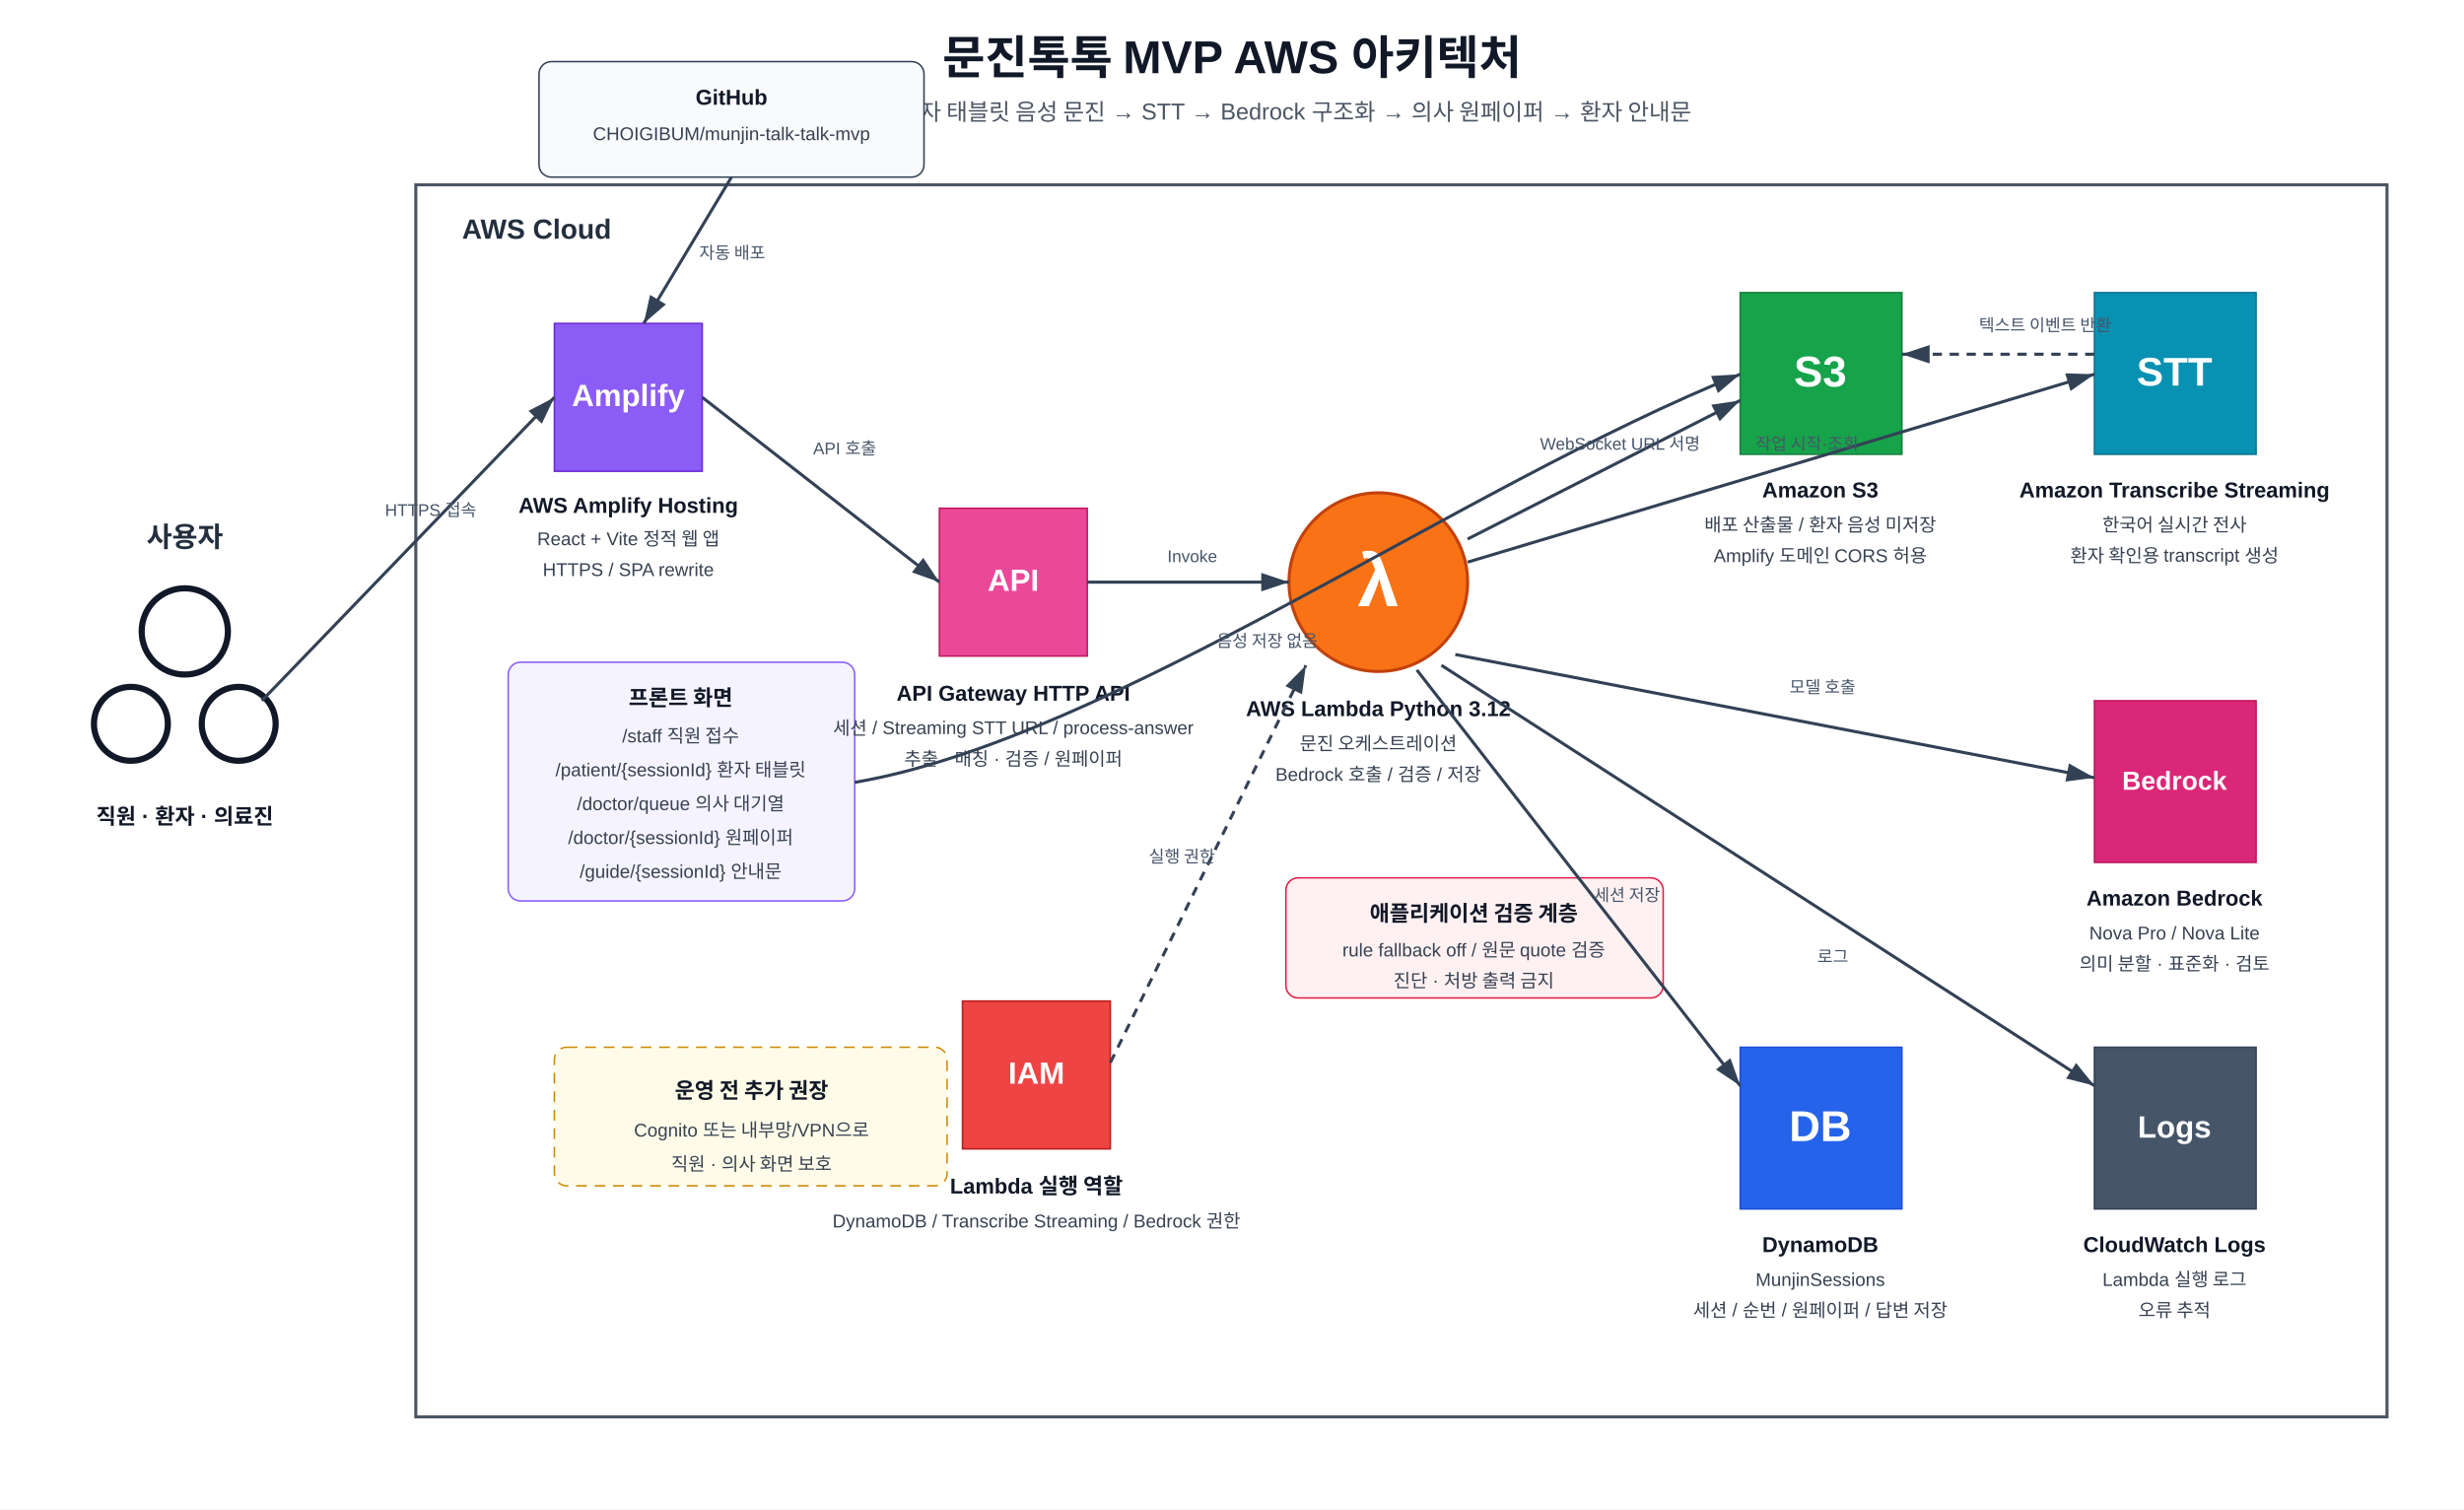
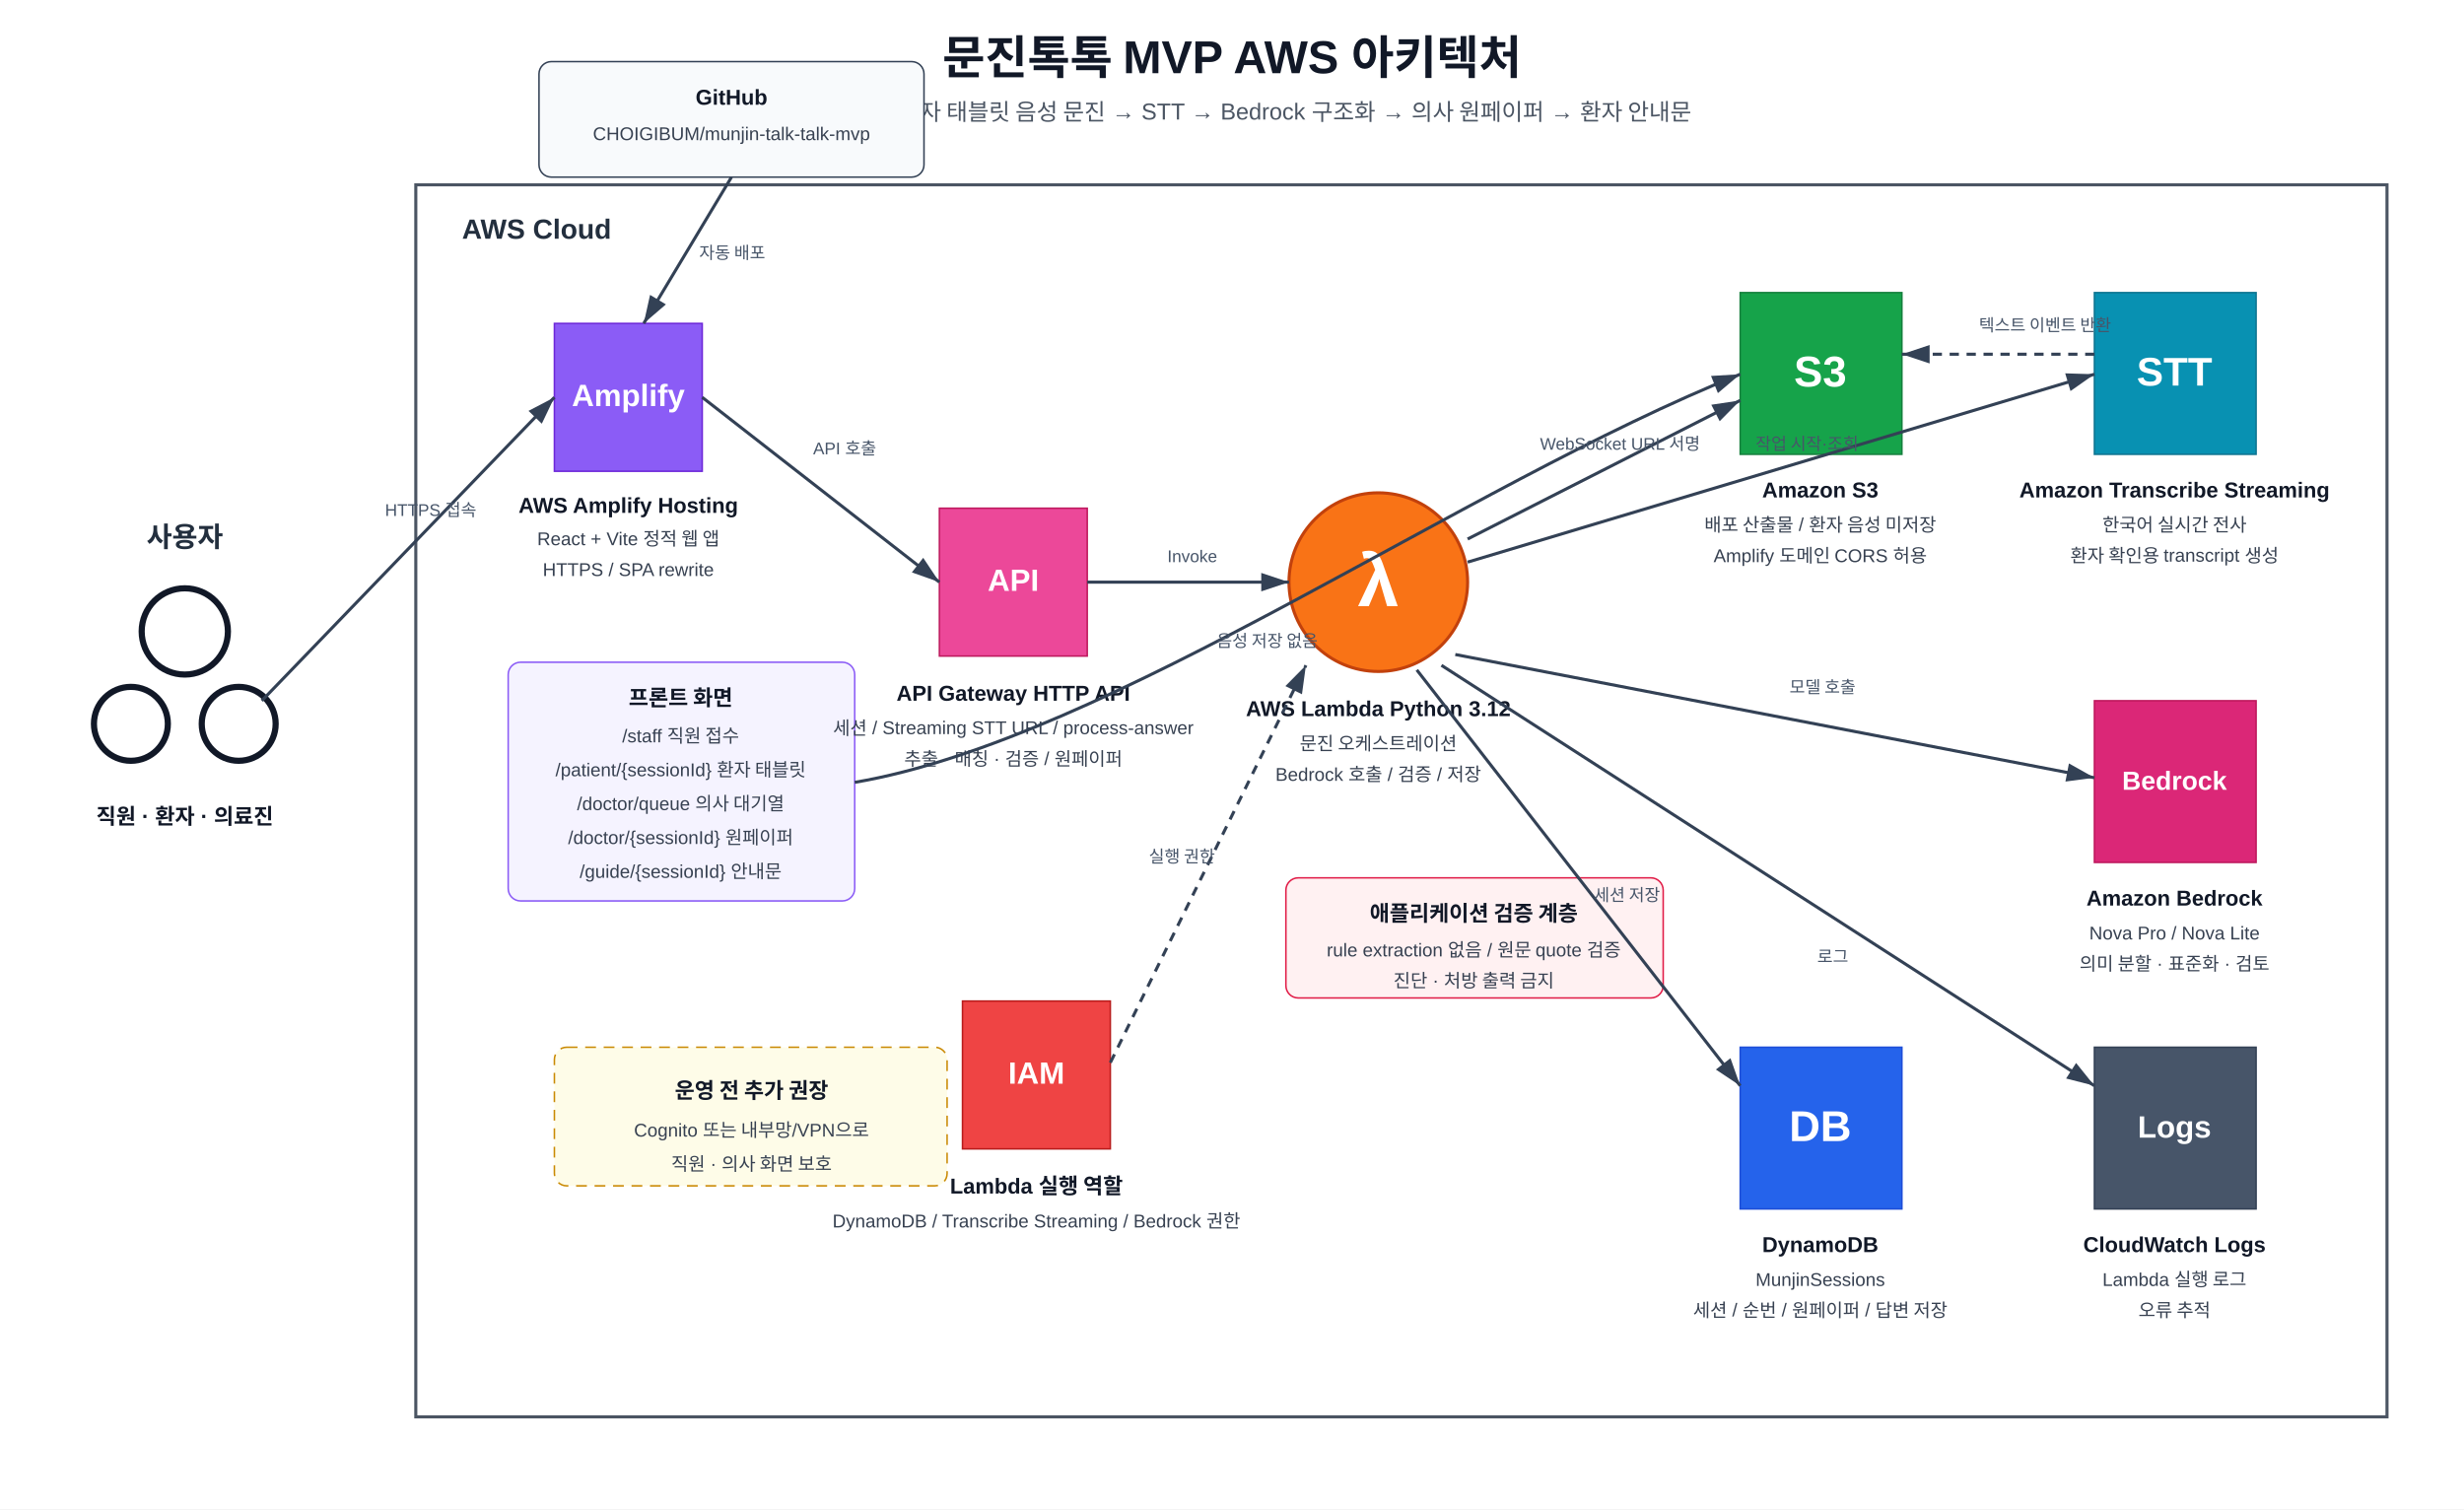
<svg xmlns="http://www.w3.org/2000/svg" width="1600" height="980" viewBox="0 0 1600 980">
  <defs>
    <marker id="arrow" markerWidth="10" markerHeight="10" refX="9" refY="3" orient="auto" markerUnits="strokeWidth">
      <path d="M0,0 L0,6 L9,3 z" fill="#334155" />
    </marker>
    <style>
      .title { font: 700 30px Arial, sans-serif; fill: #111827; }
      .subtitle { font: 400 15px Arial, sans-serif; fill: #4b5563; }
      .section { font: 700 18px Arial, sans-serif; fill: #232f3e; }
      .label { font: 700 14px Arial, sans-serif; fill: #111827; }
      .small { font: 400 12px Arial, sans-serif; fill: #374151; }
      .tiny { font: 400 11px Arial, sans-serif; fill: #475569; }
      .icon { font: 700 20px Arial, sans-serif; fill: #ffffff; text-anchor: middle; dominant-baseline: middle; }
      .line { stroke: #334155; stroke-width: 2; fill: none; marker-end: url(#arrow); }
      .dash { stroke-dasharray: 6 5; }
    </style>
  </defs>
  <rect x="0" y="0" width="1600" height="980" fill="#ffffff" />
  <text x="800" y="48" text-anchor="middle" class="title">문진톡톡 MVP AWS 아키텍처</text>
  <text x="800" y="78" text-anchor="middle" class="subtitle">직원 접수 → 환자 태블릿 음성 문진 → STT → Bedrock 구조화 → 의사 원페이퍼 → 환자 안내문</text>
  <rect x="270" y="120" width="1280" height="800" fill="#ffffff" stroke="#4b5563" stroke-width="2" />
  <text x="300" y="155" class="section">AWS Cloud</text>
  <text x="120" y="355" text-anchor="middle" class="section">사용자</text>
  <circle cx="120" cy="410" r="28" fill="#ffffff" stroke="#111827" stroke-width="4" />
  <circle cx="85" cy="470" r="24" fill="#ffffff" stroke="#111827" stroke-width="4" />
  <circle cx="155" cy="470" r="24" fill="#ffffff" stroke="#111827" stroke-width="4" />
  <text x="120" y="535" text-anchor="middle" class="label">직원 · 환자 · 의료진</text>
  <rect x="350" y="40" width="250" height="75" rx="8" fill="#f8fafc" stroke="#334155" />
  <text x="475" y="68" text-anchor="middle" class="label">GitHub</text>
  <text x="475" y="91" text-anchor="middle" class="small">CHOIGIBUM/munjin-talk-talk-mvp</text>
  <rect x="360" y="210" width="96" height="96" fill="#8b5cf6" stroke="#6d28d9" />
  <text x="408" y="258" class="icon">Amplify</text>
  <text x="408" y="333" text-anchor="middle" class="label">AWS Amplify Hosting</text>
  <text x="408" y="354" text-anchor="middle" class="small">React + Vite 정적 웹 앱</text>
  <text x="408" y="374" text-anchor="middle" class="small">HTTPS / SPA rewrite</text>
  <rect x="330" y="430" width="225" height="155" rx="8" fill="#f5f3ff" stroke="#8b5cf6" />
  <text x="442" y="458" text-anchor="middle" class="label">프론트 화면</text>
  <text x="442" y="482" text-anchor="middle" class="small">/staff 직원 접수</text>
  <text x="442" y="504" text-anchor="middle" class="small">/patient/{sessionId} 환자 태블릿</text>
  <text x="442" y="526" text-anchor="middle" class="small">/doctor/queue 의사 대기열</text>
  <text x="442" y="548" text-anchor="middle" class="small">/doctor/{sessionId} 원페이퍼</text>
  <text x="442" y="570" text-anchor="middle" class="small">/guide/{sessionId} 안내문</text>
  <rect x="610" y="330" width="96" height="96" fill="#ec4899" stroke="#be185d" />
  <text x="658" y="378" class="icon">API</text>
  <text x="658" y="455" text-anchor="middle" class="label">API Gateway HTTP API</text>
  <text x="658" y="477" text-anchor="middle" class="small">세션 / Streaming STT URL / process-answer</text>
  <text x="658" y="497" text-anchor="middle" class="small">추출 · 매칭 · 검증 / 원페이퍼</text>
  <circle cx="895" cy="378" r="58" fill="#f97316" stroke="#c2410c" stroke-width="2" />
  <text x="895" y="380" class="icon" style="font-size:48px">λ</text>
  <text x="895" y="465" text-anchor="middle" class="label">AWS Lambda Python 3.12</text>
  <text x="895" y="487" text-anchor="middle" class="small">문진 오케스트레이션</text>
  <text x="895" y="507" text-anchor="middle" class="small">Bedrock 호출 / 검증 / 저장</text>
  <rect x="835" y="570" width="245" height="78" rx="8" fill="#fff1f2" stroke="#e11d48" />
  <text x="957" y="598" text-anchor="middle" class="label">애플리케이션 검증 계층</text>
-   <text x="957" y="621" text-anchor="middle" class="small">rule fallback off / 원문 quote 검증</text>
+   <text x="957" y="621" text-anchor="middle" class="small">rule extraction 없음 / 원문 quote 검증</text>
  <text x="957" y="641" text-anchor="middle" class="small">진단 · 처방 출력 금지</text>
  <rect x="625" y="650" width="96" height="96" fill="#ef4444" stroke="#b91c1c" />
  <text x="673" y="698" class="icon">IAM</text>
  <text x="673" y="775" text-anchor="middle" class="label">Lambda 실행 역할</text>
  <text x="673" y="797" text-anchor="middle" class="small">DynamoDB / Transcribe Streaming / Bedrock 권한</text>
  <rect x="1130" y="190" width="105" height="105" fill="#16a34a" stroke="#15803d" />
  <text x="1182" y="243" class="icon" style="font-size:28px">S3</text>
  <text x="1182" y="323" text-anchor="middle" class="label">Amazon S3</text>
  <text x="1182" y="345" text-anchor="middle" class="small">배포 산출물 / 환자 음성 미저장</text>
  <text x="1182" y="365" text-anchor="middle" class="small">Amplify 도메인 CORS 허용</text>
  <rect x="1360" y="190" width="105" height="105" fill="#0891b2" stroke="#0e7490" />
  <text x="1412" y="243" class="icon" style="font-size:26px">STT</text>
  <text x="1412" y="323" text-anchor="middle" class="label">Amazon Transcribe Streaming</text>
  <text x="1412" y="345" text-anchor="middle" class="small">한국어 실시간 전사</text>
  <text x="1412" y="365" text-anchor="middle" class="small">환자 확인용 transcript 생성</text>
  <rect x="1360" y="455" width="105" height="105" fill="#db2777" stroke="#be185d" />
  <text x="1412" y="508" class="icon" style="font-size:17px">Bedrock</text>
  <text x="1412" y="588" text-anchor="middle" class="label">Amazon Bedrock</text>
  <text x="1412" y="610" text-anchor="middle" class="small">Nova Pro / Nova Lite</text>
  <text x="1412" y="630" text-anchor="middle" class="small">의미 분할 · 표준화 · 검토</text>
  <rect x="1130" y="680" width="105" height="105" fill="#2563eb" stroke="#1d4ed8" />
  <text x="1182" y="733" class="icon" style="font-size:28px">DB</text>
  <text x="1182" y="813" text-anchor="middle" class="label">DynamoDB</text>
  <text x="1182" y="835" text-anchor="middle" class="small">MunjinSessions</text>
  <text x="1182" y="855" text-anchor="middle" class="small">세션 / 순번 / 원페이퍼 / 답변 저장</text>
  <rect x="1360" y="680" width="105" height="105" fill="#475569" stroke="#334155" />
  <text x="1412" y="733" class="icon" style="font-size:20px">Logs</text>
  <text x="1412" y="813" text-anchor="middle" class="label">CloudWatch Logs</text>
  <text x="1412" y="835" text-anchor="middle" class="small">Lambda 실행 로그</text>
  <text x="1412" y="855" text-anchor="middle" class="small">오류 추적</text>
  <rect x="360" y="680" width="255" height="90" rx="8" fill="#fefce8" stroke="#ca8a04" stroke-dasharray="7 5" />
  <text x="488" y="713" text-anchor="middle" class="label">운영 전 추가 권장</text>
  <text x="488" y="738" text-anchor="middle" class="small">Cognito 또는 내부망/VPN으로</text>
  <text x="488" y="760" text-anchor="middle" class="small">직원 · 의사 화면 보호</text>
  <line x1="475" y1="115" x2="418" y2="210" class="line" />
  <text x="454" y="168" class="tiny">자동 배포</text>
  <line x1="170" y1="455" x2="360" y2="258" class="line" />
  <text x="250" y="335" class="tiny">HTTPS 접속</text>
  <line x1="456" y1="258" x2="610" y2="378" class="line" />
  <text x="528" y="295" class="tiny">API 호출</text>
  <line x1="706" y1="378" x2="837" y2="378" class="line" />
  <text x="758" y="365" class="tiny">Invoke</text>
  <path d="M555 508 C720 480, 950 315, 1130 243" class="line" />
  <text x="790" y="420" class="tiny">음성 저장 없음</text>
  <line x1="953" y1="350" x2="1130" y2="260" class="line" />
  <text x="1000" y="292" class="tiny">WebSocket URL 서명</text>
  <line x1="953" y1="365" x2="1360" y2="243" class="line" />
  <text x="1140" y="292" class="tiny">작업 시작·조회</text>
  <line x1="1360" y1="230" x2="1235" y2="230" class="line dash" />
  <text x="1285" y="215" class="tiny">텍스트 이벤트 반환</text>
  <line x1="945" y1="425" x2="1360" y2="505" class="line" />
  <text x="1162" y="450" class="tiny">모델 호출</text>
  <line x1="920" y1="435" x2="1130" y2="705" class="line" />
  <text x="1035" y="585" class="tiny">세션 저장</text>
  <line x1="936" y1="432" x2="1360" y2="705" class="line" />
  <text x="1180" y="625" class="tiny">로그</text>
  <line x1="721" y1="690" x2="848" y2="432" class="line dash" />
  <text x="746" y="560" class="tiny">실행 권한</text>
</svg>
